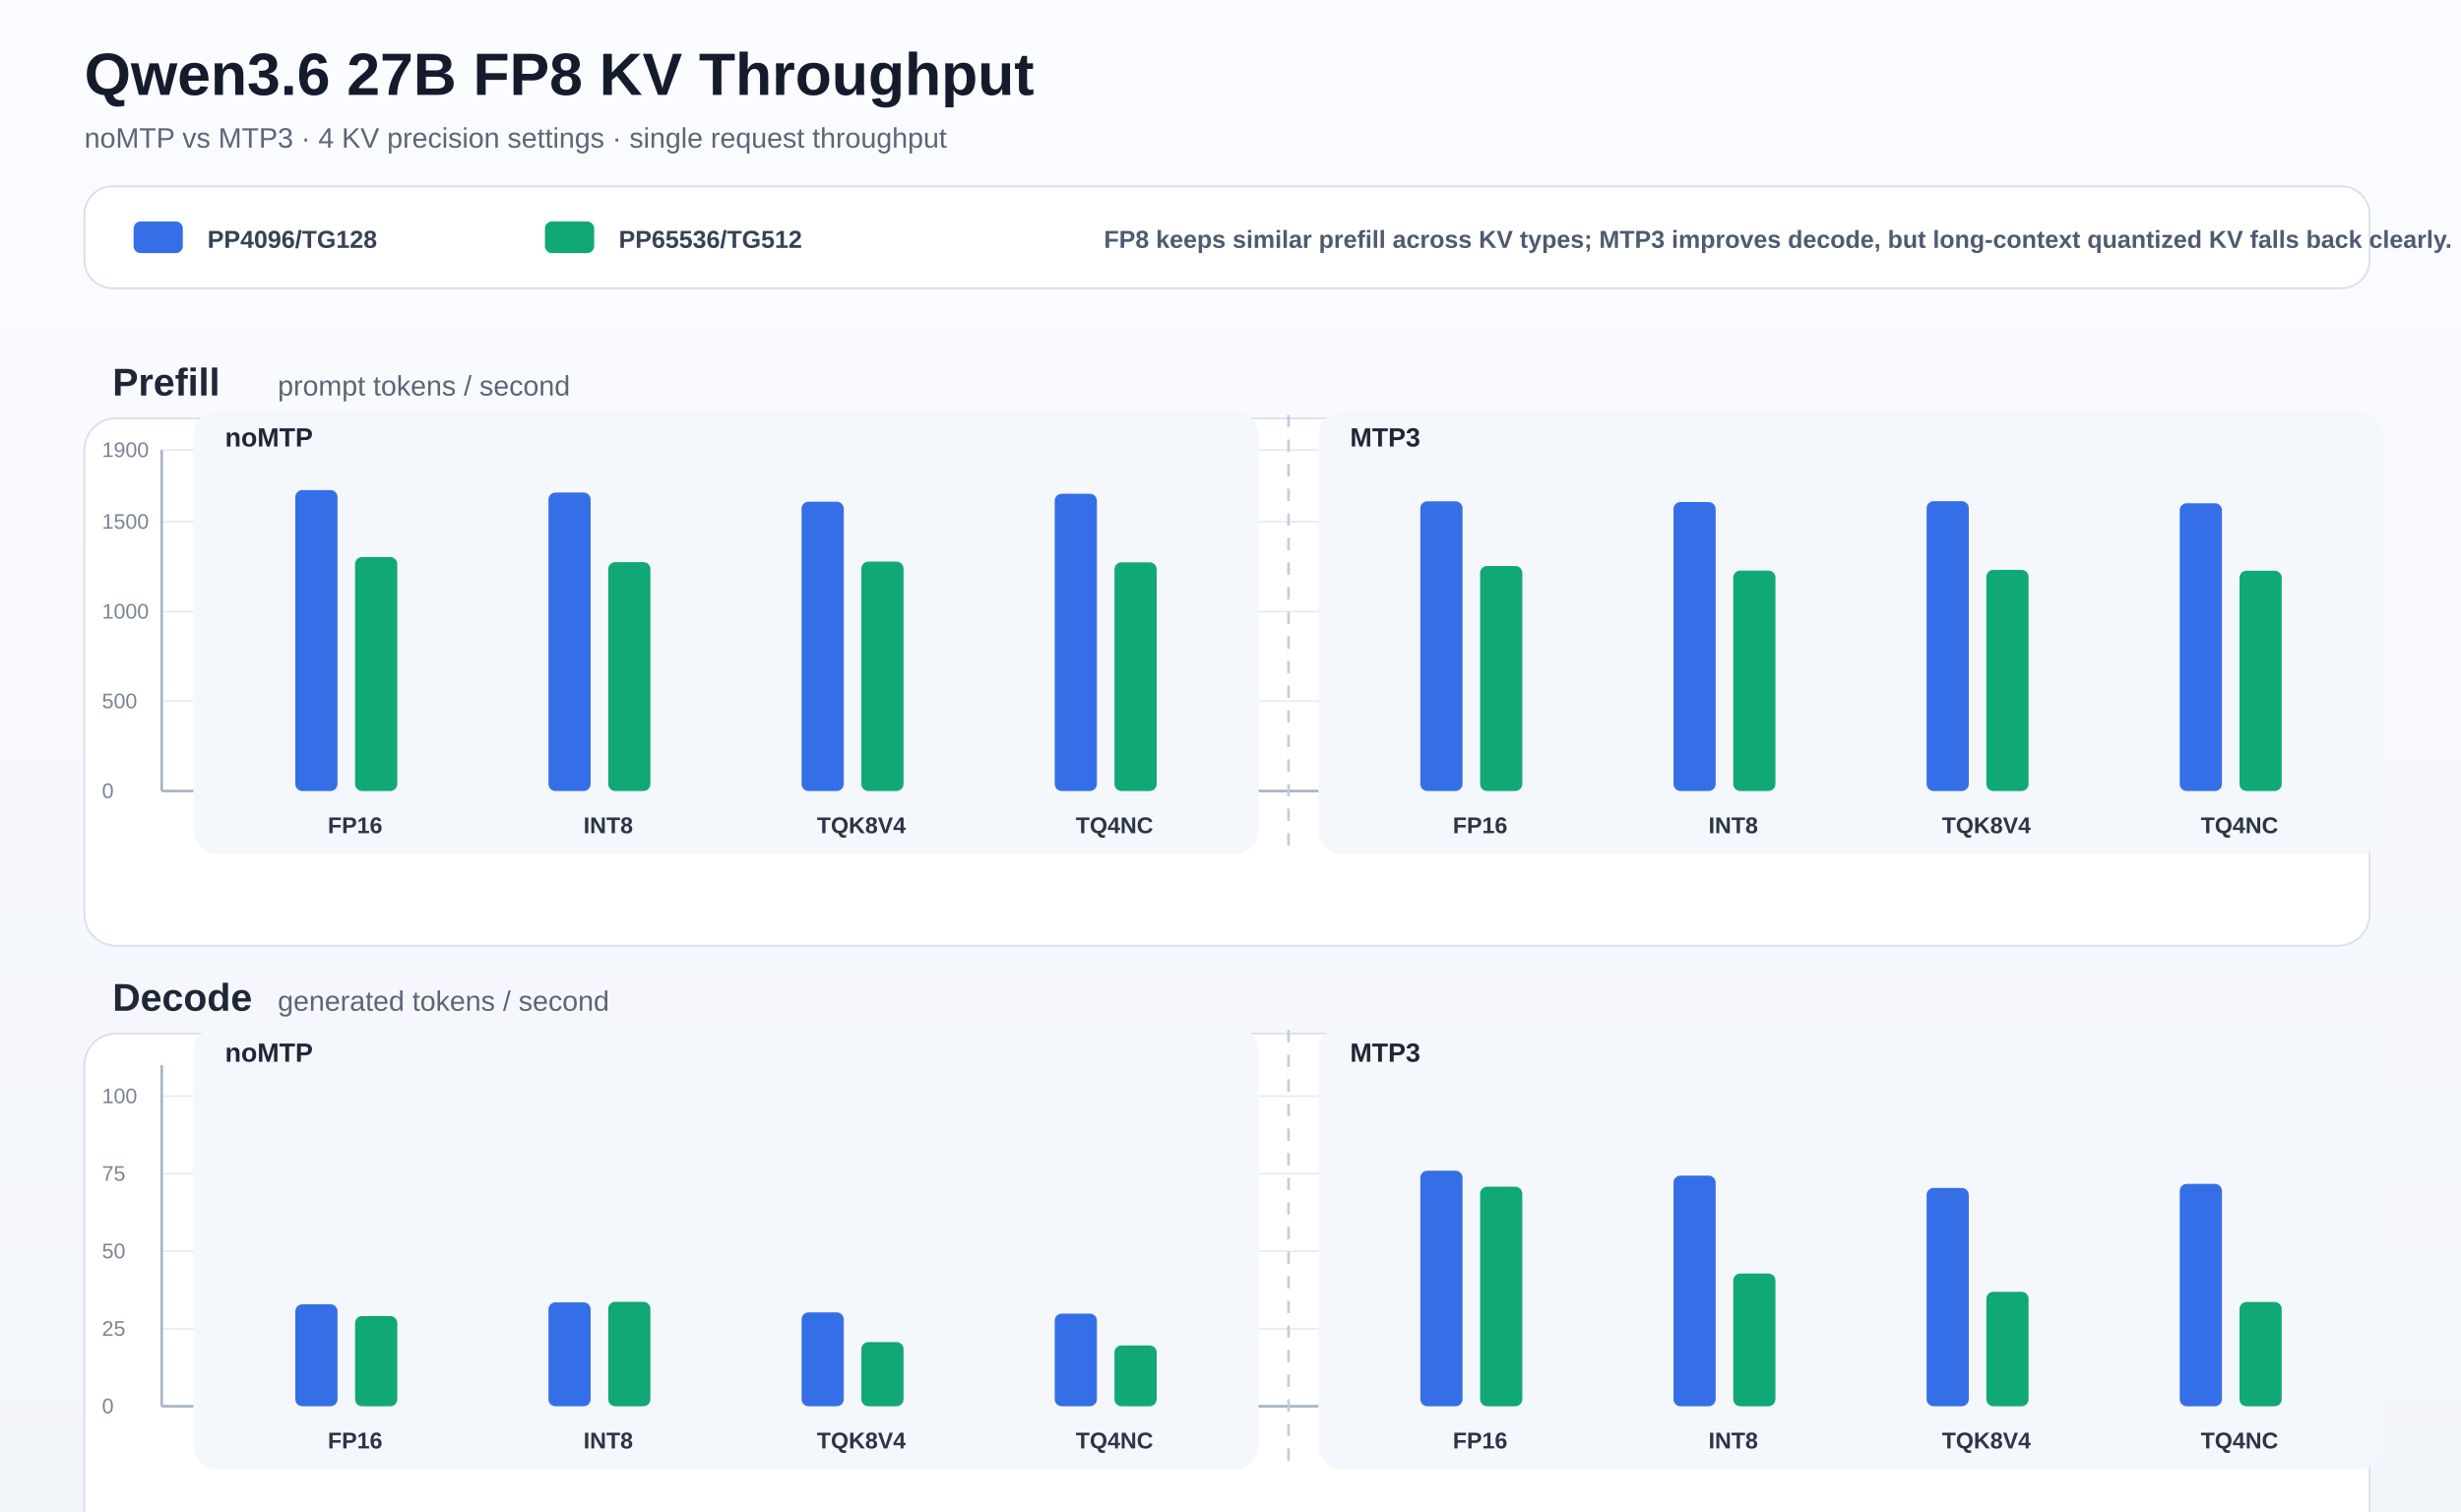
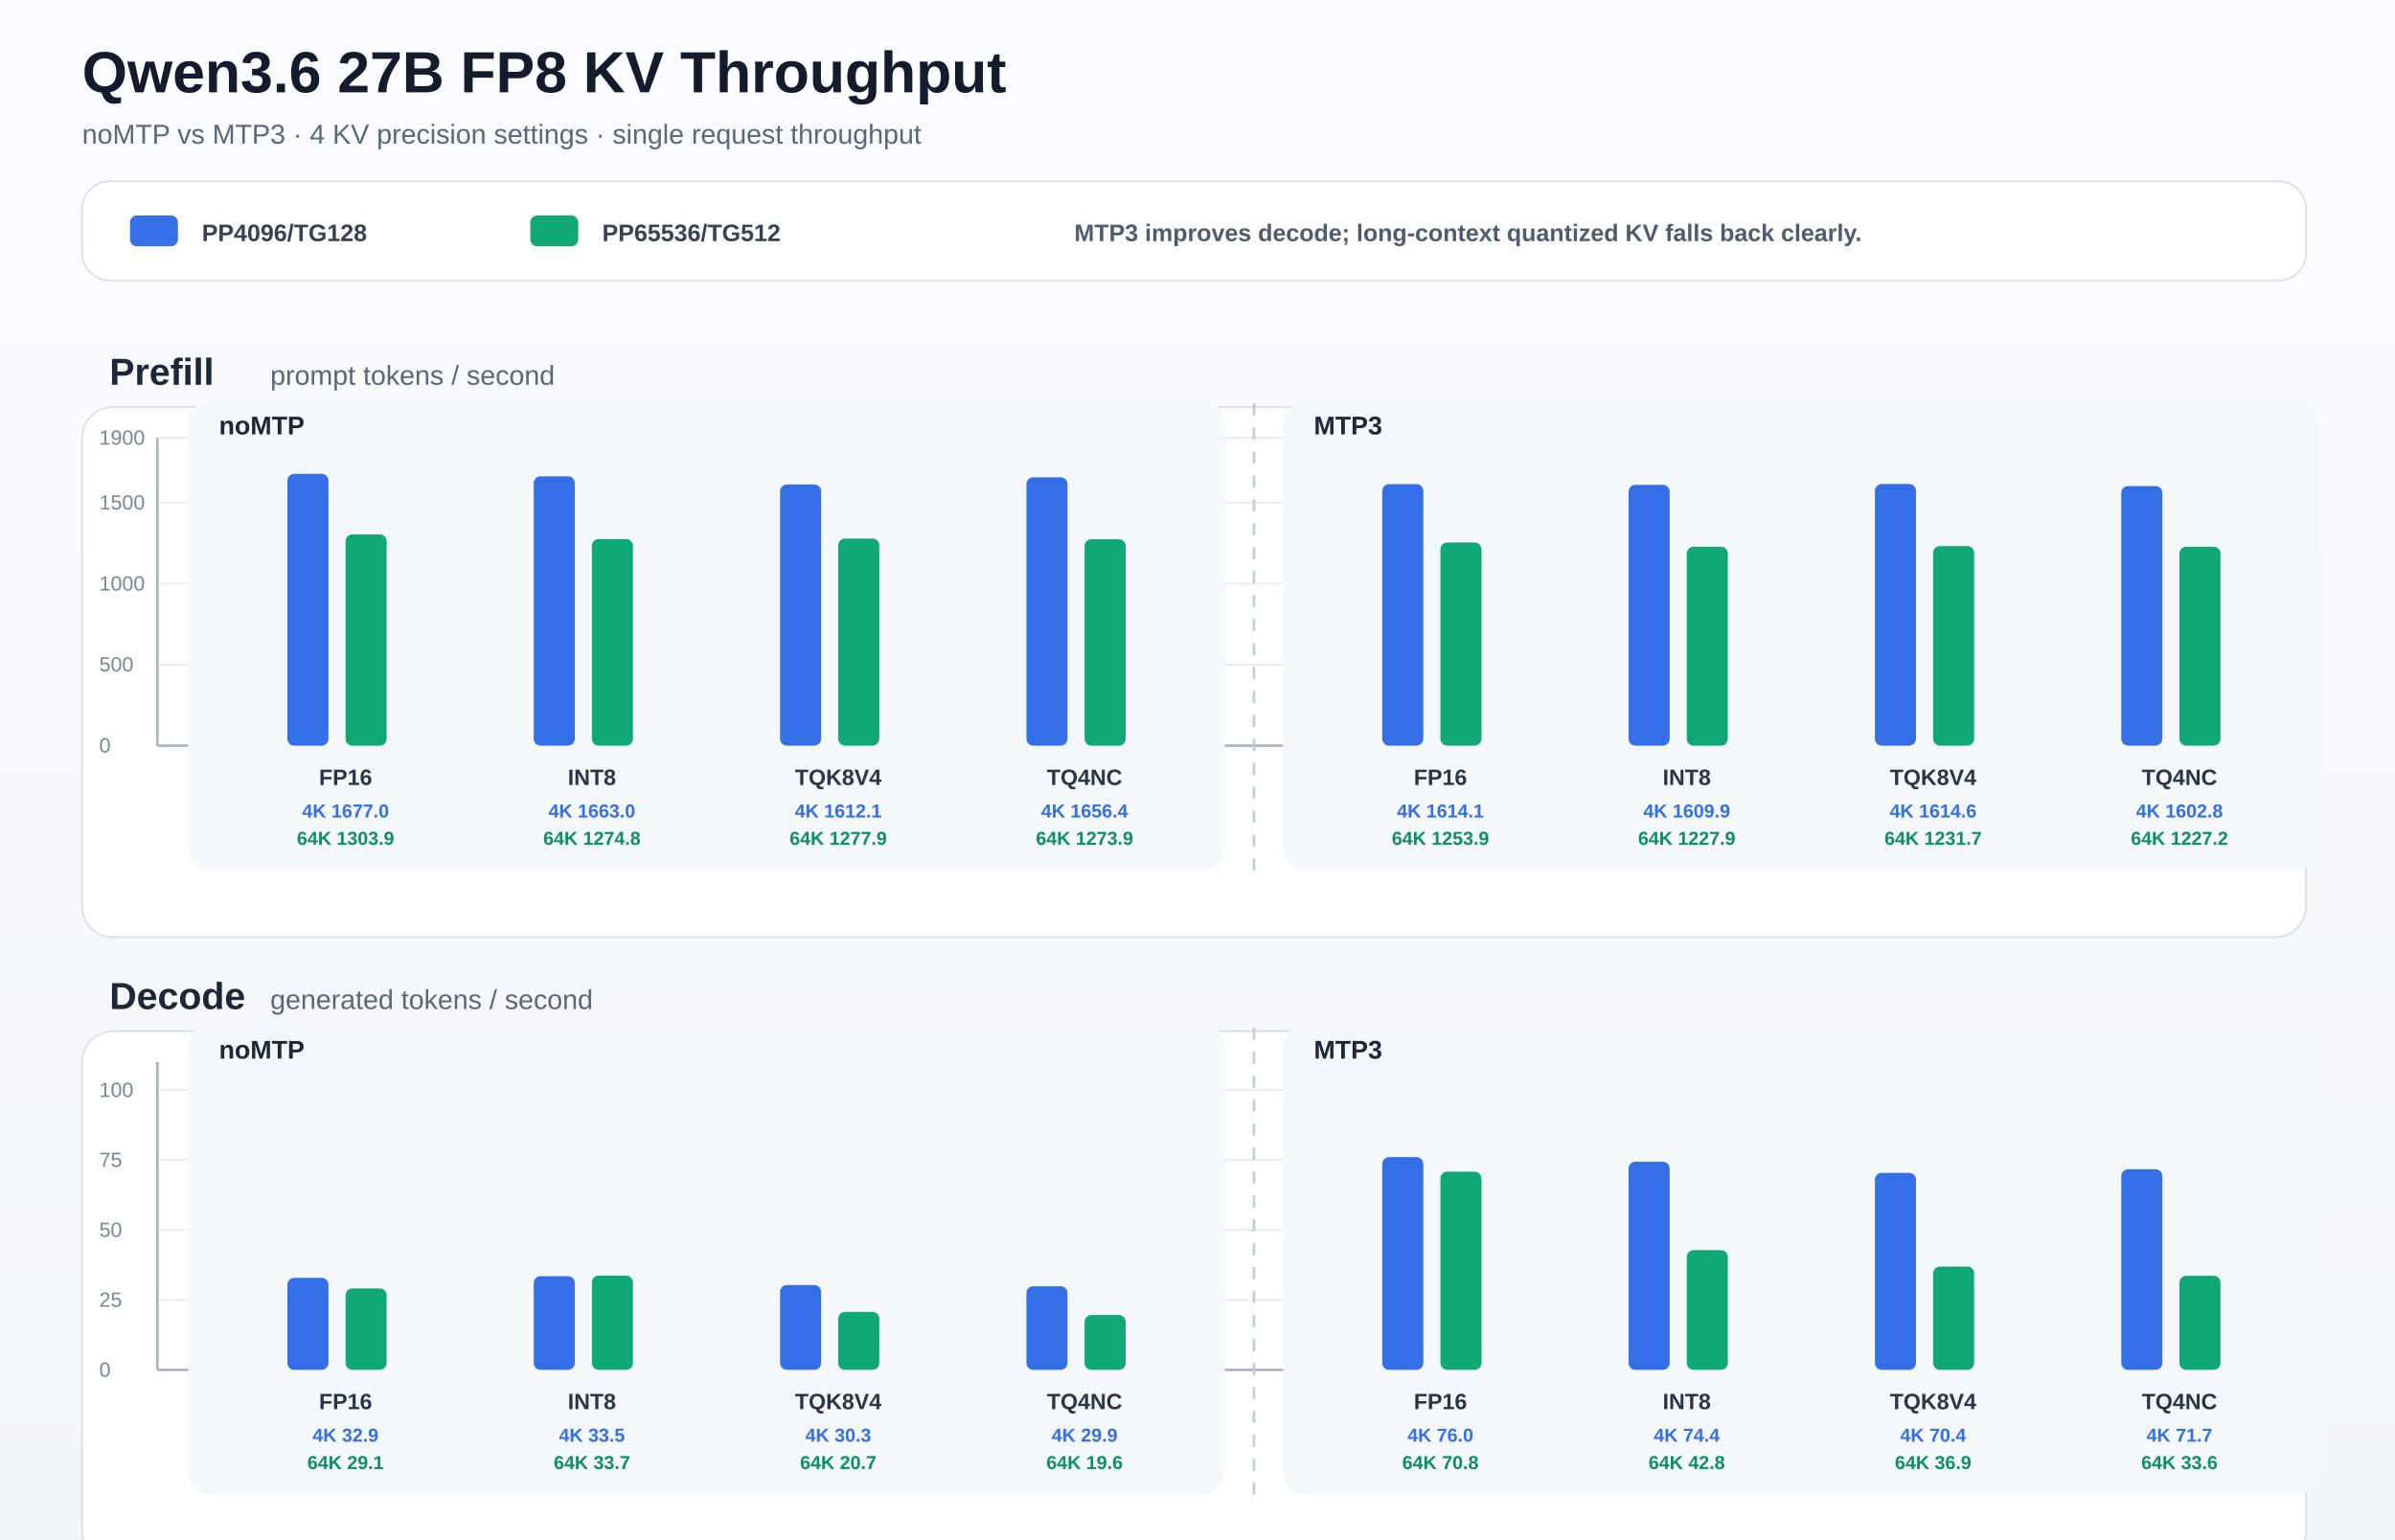
- <svg xmlns="http://www.w3.org/2000/svg" width="1400" height="860" viewBox="0 0 1400 860" role="img" aria-labelledby="title desc">
+ <svg xmlns="http://www.w3.org/2000/svg" width="1400" height="900" viewBox="0 0 1400 900" role="img" aria-labelledby="title desc">
  <defs>
    <linearGradient id="bg" x1="0" x2="0" y1="0" y2="1">
      <stop offset="0" stop-color="#fbfcff" />
      <stop offset="1" stop-color="#f2f5fa" />
    </linearGradient>
    <style>
      .card { fill: #ffffff; stroke: #d8deea; stroke-width: 1; }
      .soft { fill: #f4f7fb; }
      .grid { stroke: #e7ebf2; stroke-width: 1; }
      .axis { stroke: #aab4c3; stroke-width: 1.5; }
      .split { stroke: #c4ccda; stroke-width: 1.5; stroke-dasharray: 7 7; }
      .title { font: 700 34px Arial, Helvetica, sans-serif; fill: #141b2d; }
      .sub { font: 500 16px Arial, Helvetica, sans-serif; fill: #5b6677; }
      .section { font: 700 22px Arial, Helvetica, sans-serif; fill: #1d2738; }
      .tick { font: 500 12px Arial, Helvetica, sans-serif; fill: #7a8494; }
      .label { font: 700 13px Arial, Helvetica, sans-serif; fill: #2b3547; }
+       .num4k { font: 700 11px Arial, Helvetica, sans-serif; fill: #356fe8; }
+       .num64k { font: 700 11px Arial, Helvetica, sans-serif; fill: #0c8e66; }
      .mode { font: 800 15px Arial, Helvetica, sans-serif; fill: #1d2738; }
      .legend { font: 600 14px Arial, Helvetica, sans-serif; fill: #364255; }
      .note { font: 600 14px Arial, Helvetica, sans-serif; fill: #4e5b70; }
      .bar4k { fill: #356fe8; }
      .bar64k { fill: #10a875; }
    </style>
  </defs>
-   <rect x="0" y="0" width="1400" height="860" fill="url(#bg)" />
+   <rect x="0" y="0" width="1400" height="900" fill="url(#bg)" />
  <text class="title" x="48" y="54">Qwen3.6 27B FP8 KV Throughput</text>
  <text class="sub" x="48" y="84">noMTP vs MTP3 · 4 KV precision settings · single request throughput</text>
  <rect class="card" x="48" y="106" width="1300" height="58" rx="16" />
  <rect class="bar4k" x="76" y="126" width="28" height="18" rx="4" />
  <text class="legend" x="118" y="141">PP4096/TG128</text>
  <rect class="bar64k" x="310" y="126" width="28" height="18" rx="4" />
  <text class="legend" x="352" y="141">PP65536/TG512</text>
-   <text class="note" x="628" y="141">FP8 keeps similar prefill across KV types; MTP3 improves decode, but long-context quantized KV falls back clearly.</text>
+   <text class="note" x="628" y="141">MTP3 improves decode; long-context quantized KV falls back clearly.</text>
  <text class="section" x="64" y="225">Prefill</text>
  <text class="sub" x="158" y="225">prompt tokens / second</text>
-   <rect class="card" x="48" y="238" width="1300" height="300" rx="18" />
-   <line class="grid" x1="92" y1="450.0" x2="1318" y2="450.0" />
-   <text class="tick" x="58" y="454.0">0</text>
-   <line class="grid" x1="92" y1="398.9" x2="1318" y2="398.9" />
-   <text class="tick" x="58" y="402.9">500</text>
-   <line class="grid" x1="92" y1="347.9" x2="1318" y2="347.9" />
-   <text class="tick" x="58" y="351.9">1000</text>
-   <line class="grid" x1="92" y1="296.8" x2="1318" y2="296.8" />
-   <text class="tick" x="58" y="300.8">1500</text>
+   <rect class="card" x="48" y="238" width="1300" height="310" rx="18" />
+   <line class="grid" x1="92" y1="436.0" x2="1318" y2="436.0" />
+   <text class="tick" x="58" y="440.0">0</text>
+   <line class="grid" x1="92" y1="388.6" x2="1318" y2="388.6" />
+   <text class="tick" x="58" y="392.6">500</text>
+   <line class="grid" x1="92" y1="341.3" x2="1318" y2="341.3" />
+   <text class="tick" x="58" y="345.3">1000</text>
+   <line class="grid" x1="92" y1="293.9" x2="1318" y2="293.9" />
+   <text class="tick" x="58" y="297.9">1500</text>
  <line class="grid" x1="92" y1="256.0" x2="1318" y2="256.0" />
  <text class="tick" x="58" y="260.0">1900</text>
-   <line class="axis" x1="92" y1="256" x2="92" y2="450" />
-   <line class="axis" x1="92" y1="450" x2="1318" y2="450" />
-   <rect class="soft" x="110" y="234" width="606" height="252" rx="14" />
+   <line class="axis" x1="92" y1="256" x2="92" y2="436" />
+   <line class="axis" x1="92" y1="436" x2="1318" y2="436" />
+   <rect class="soft" x="110" y="234" width="606" height="275" rx="14" />
  <text class="mode" x="128" y="254">noMTP</text>
-   <rect class="bar4k" x="168" y="278.8" width="24" height="171.2" rx="4" />
-   <rect class="bar64k" x="202" y="316.9" width="24" height="133.1" rx="4" />
-   <text class="label" x="202" y="474" text-anchor="middle">FP16</text>
-   <rect class="bar4k" x="312" y="280.2" width="24" height="169.8" rx="4" />
-   <rect class="bar64k" x="346" y="319.8" width="24" height="130.2" rx="4" />
-   <text class="label" x="346" y="474" text-anchor="middle">INT8</text>
-   <rect class="bar4k" x="456" y="285.4" width="24" height="164.6" rx="4" />
-   <rect class="bar64k" x="490" y="319.5" width="24" height="130.5" rx="4" />
-   <text class="label" x="490" y="474" text-anchor="middle">TQK8V4</text>
-   <rect class="bar4k" x="600" y="280.9" width="24" height="169.1" rx="4" />
-   <rect class="bar64k" x="634" y="319.9" width="24" height="130.1" rx="4" />
-   <text class="label" x="634" y="474" text-anchor="middle">TQ4NC</text>
-   <rect class="soft" x="750" y="234" width="606" height="252" rx="14" />
+   <rect class="bar4k" x="168" y="277.1" width="24" height="158.9" rx="4" />
+   <rect class="bar64k" x="202" y="312.5" width="24" height="123.5" rx="4" />
+   <text class="label" x="202" y="459" text-anchor="middle">FP16</text>
+   <text class="num4k" x="202" y="478" text-anchor="middle">4K 1677.0</text>
+   <text class="num64k" x="202" y="494" text-anchor="middle">64K 1303.9</text>
+   <rect class="bar4k" x="312" y="278.5" width="24" height="157.5" rx="4" />
+   <rect class="bar64k" x="346" y="315.2" width="24" height="120.8" rx="4" />
+   <text class="label" x="346" y="459" text-anchor="middle">INT8</text>
+   <text class="num4k" x="346" y="478" text-anchor="middle">4K 1663.0</text>
+   <text class="num64k" x="346" y="494" text-anchor="middle">64K 1274.8</text>
+   <rect class="bar4k" x="456" y="283.3" width="24" height="152.7" rx="4" />
+   <rect class="bar64k" x="490" y="314.9" width="24" height="121.1" rx="4" />
+   <text class="label" x="490" y="459" text-anchor="middle">TQK8V4</text>
+   <text class="num4k" x="490" y="478" text-anchor="middle">4K 1612.1</text>
+   <text class="num64k" x="490" y="494" text-anchor="middle">64K 1277.9</text>
+   <rect class="bar4k" x="600" y="279.1" width="24" height="156.9" rx="4" />
+   <rect class="bar64k" x="634" y="315.3" width="24" height="120.7" rx="4" />
+   <text class="label" x="634" y="459" text-anchor="middle">TQ4NC</text>
+   <text class="num4k" x="634" y="478" text-anchor="middle">4K 1656.4</text>
+   <text class="num64k" x="634" y="494" text-anchor="middle">64K 1273.9</text>
+   <rect class="soft" x="750" y="234" width="606" height="275" rx="14" />
  <text class="mode" x="768" y="254">MTP3</text>
-   <rect class="bar4k" x="808" y="285.2" width="24" height="164.8" rx="4" />
-   <rect class="bar64k" x="842" y="322.0" width="24" height="128.0" rx="4" />
-   <text class="label" x="842" y="474" text-anchor="middle">FP16</text>
-   <rect class="bar4k" x="952" y="285.6" width="24" height="164.4" rx="4" />
-   <rect class="bar64k" x="986" y="324.6" width="24" height="125.4" rx="4" />
-   <text class="label" x="986" y="474" text-anchor="middle">INT8</text>
-   <rect class="bar4k" x="1096" y="285.1" width="24" height="164.9" rx="4" />
-   <rect class="bar64k" x="1130" y="324.2" width="24" height="125.8" rx="4" />
-   <text class="label" x="1130" y="474" text-anchor="middle">TQK8V4</text>
-   <rect class="bar4k" x="1240" y="286.3" width="24" height="163.7" rx="4" />
-   <rect class="bar64k" x="1274" y="324.7" width="24" height="125.3" rx="4" />
-   <text class="label" x="1274" y="474" text-anchor="middle">TQ4NC</text>
-   <line class="split" x1="733.0" y1="236" x2="733.0" y2="486" />
-   <text class="section" x="64" y="575">Decode</text>
-   <text class="sub" x="158" y="575">generated tokens / second</text>
-   <rect class="card" x="48" y="588" width="1300" height="300" rx="18" />
-   <line class="grid" x1="92" y1="800.0" x2="1318" y2="800.0" />
-   <text class="tick" x="58" y="804.0">0</text>
-   <line class="grid" x1="92" y1="755.9" x2="1318" y2="755.9" />
-   <text class="tick" x="58" y="759.9">25</text>
-   <line class="grid" x1="92" y1="711.8" x2="1318" y2="711.8" />
-   <text class="tick" x="58" y="715.8">50</text>
-   <line class="grid" x1="92" y1="667.7" x2="1318" y2="667.7" />
-   <text class="tick" x="58" y="671.7">75</text>
-   <line class="grid" x1="92" y1="623.6" x2="1318" y2="623.6" />
-   <text class="tick" x="58" y="627.6">100</text>
-   <line class="axis" x1="92" y1="606" x2="92" y2="800" />
-   <line class="axis" x1="92" y1="800" x2="1318" y2="800" />
-   <rect class="soft" x="110" y="584" width="606" height="252" rx="14" />
-   <text class="mode" x="128" y="604">noMTP</text>
-   <rect class="bar4k" x="168" y="742.0" width="24" height="58.0" rx="4" />
-   <rect class="bar64k" x="202" y="748.7" width="24" height="51.3" rx="4" />
+   <rect class="bar4k" x="808" y="283.1" width="24" height="152.9" rx="4" />
+   <rect class="bar64k" x="842" y="317.2" width="24" height="118.8" rx="4" />
+   <text class="label" x="842" y="459" text-anchor="middle">FP16</text>
+   <text class="num4k" x="842" y="478" text-anchor="middle">4K 1614.1</text>
+   <text class="num64k" x="842" y="494" text-anchor="middle">64K 1253.9</text>
+   <rect class="bar4k" x="952" y="283.5" width="24" height="152.5" rx="4" />
+   <rect class="bar64k" x="986" y="319.7" width="24" height="116.3" rx="4" />
+   <text class="label" x="986" y="459" text-anchor="middle">INT8</text>
+   <text class="num4k" x="986" y="478" text-anchor="middle">4K 1609.9</text>
+   <text class="num64k" x="986" y="494" text-anchor="middle">64K 1227.9</text>
+   <rect class="bar4k" x="1096" y="283.0" width="24" height="153.0" rx="4" />
+   <rect class="bar64k" x="1130" y="319.3" width="24" height="116.7" rx="4" />
+   <text class="label" x="1130" y="459" text-anchor="middle">TQK8V4</text>
+   <text class="num4k" x="1130" y="478" text-anchor="middle">4K 1614.6</text>
+   <text class="num64k" x="1130" y="494" text-anchor="middle">64K 1231.7</text>
+   <rect class="bar4k" x="1240" y="284.2" width="24" height="151.8" rx="4" />
+   <rect class="bar64k" x="1274" y="319.7" width="24" height="116.3" rx="4" />
+   <text class="label" x="1274" y="459" text-anchor="middle">TQ4NC</text>
+   <text class="num4k" x="1274" y="478" text-anchor="middle">4K 1602.8</text>
+   <text class="num64k" x="1274" y="494" text-anchor="middle">64K 1227.2</text>
+   <line class="split" x1="733.0" y1="236" x2="733.0" y2="511" />
+   <text class="section" x="64" y="590">Decode</text>
+   <text class="sub" x="158" y="590">generated tokens / second</text>
+   <rect class="card" x="48" y="603" width="1300" height="310" rx="18" />
+   <line class="grid" x1="92" y1="801.0" x2="1318" y2="801.0" />
+   <text class="tick" x="58" y="805.0">0</text>
+   <line class="grid" x1="92" y1="760.1" x2="1318" y2="760.1" />
+   <text class="tick" x="58" y="764.1">25</text>
+   <line class="grid" x1="92" y1="719.2" x2="1318" y2="719.2" />
+   <text class="tick" x="58" y="723.2">50</text>
+   <line class="grid" x1="92" y1="678.3" x2="1318" y2="678.3" />
+   <text class="tick" x="58" y="682.3">75</text>
+   <line class="grid" x1="92" y1="637.4" x2="1318" y2="637.4" />
+   <text class="tick" x="58" y="641.4">100</text>
+   <line class="axis" x1="92" y1="621" x2="92" y2="801" />
+   <line class="axis" x1="92" y1="801" x2="1318" y2="801" />
+   <rect class="soft" x="110" y="599" width="606" height="275" rx="14" />
+   <text class="mode" x="128" y="619">noMTP</text>
+   <rect class="bar4k" x="168" y="747.2" width="24" height="53.8" rx="4" />
+   <rect class="bar64k" x="202" y="753.4" width="24" height="47.6" rx="4" />
  <text class="label" x="202" y="824" text-anchor="middle">FP16</text>
-   <rect class="bar4k" x="312" y="740.9" width="24" height="59.1" rx="4" />
-   <rect class="bar64k" x="346" y="740.6" width="24" height="59.4" rx="4" />
+   <text class="num4k" x="202" y="843" text-anchor="middle">4K 32.9</text>
+   <text class="num64k" x="202" y="859" text-anchor="middle">64K 29.1</text>
+   <rect class="bar4k" x="312" y="746.2" width="24" height="54.8" rx="4" />
+   <rect class="bar64k" x="346" y="745.9" width="24" height="55.1" rx="4" />
  <text class="label" x="346" y="824" text-anchor="middle">INT8</text>
-   <rect class="bar4k" x="456" y="746.6" width="24" height="53.4" rx="4" />
-   <rect class="bar64k" x="490" y="763.5" width="24" height="36.5" rx="4" />
+   <text class="num4k" x="346" y="843" text-anchor="middle">4K 33.5</text>
+   <text class="num64k" x="346" y="859" text-anchor="middle">64K 33.7</text>
+   <rect class="bar4k" x="456" y="751.4" width="24" height="49.6" rx="4" />
+   <rect class="bar64k" x="490" y="767.1" width="24" height="33.9" rx="4" />
  <text class="label" x="490" y="824" text-anchor="middle">TQK8V4</text>
-   <rect class="bar4k" x="600" y="747.3" width="24" height="52.7" rx="4" />
-   <rect class="bar64k" x="634" y="765.4" width="24" height="34.6" rx="4" />
+   <text class="num4k" x="490" y="843" text-anchor="middle">4K 30.3</text>
+   <text class="num64k" x="490" y="859" text-anchor="middle">64K 20.7</text>
+   <rect class="bar4k" x="600" y="752.1" width="24" height="48.9" rx="4" />
+   <rect class="bar64k" x="634" y="768.9" width="24" height="32.1" rx="4" />
  <text class="label" x="634" y="824" text-anchor="middle">TQ4NC</text>
-   <rect class="soft" x="750" y="584" width="606" height="252" rx="14" />
-   <text class="mode" x="768" y="604">MTP3</text>
-   <rect class="bar4k" x="808" y="666.0" width="24" height="134.0" rx="4" />
-   <rect class="bar64k" x="842" y="675.1" width="24" height="124.9" rx="4" />
+   <text class="num4k" x="634" y="843" text-anchor="middle">4K 29.9</text>
+   <text class="num64k" x="634" y="859" text-anchor="middle">64K 19.6</text>
+   <rect class="soft" x="750" y="599" width="606" height="275" rx="14" />
+   <text class="mode" x="768" y="619">MTP3</text>
+   <rect class="bar4k" x="808" y="676.6" width="24" height="124.4" rx="4" />
+   <rect class="bar64k" x="842" y="685.1" width="24" height="115.9" rx="4" />
  <text class="label" x="842" y="824" text-anchor="middle">FP16</text>
-   <rect class="bar4k" x="952" y="668.8" width="24" height="131.2" rx="4" />
-   <rect class="bar64k" x="986" y="724.5" width="24" height="75.5" rx="4" />
+   <text class="num4k" x="842" y="843" text-anchor="middle">4K 76.0</text>
+   <text class="num64k" x="842" y="859" text-anchor="middle">64K 70.8</text>
+   <rect class="bar4k" x="952" y="679.3" width="24" height="121.7" rx="4" />
+   <rect class="bar64k" x="986" y="731.0" width="24" height="70.0" rx="4" />
  <text class="label" x="986" y="824" text-anchor="middle">INT8</text>
-   <rect class="bar4k" x="1096" y="675.8" width="24" height="124.2" rx="4" />
-   <rect class="bar64k" x="1130" y="734.9" width="24" height="65.1" rx="4" />
+   <text class="num4k" x="986" y="843" text-anchor="middle">4K 74.4</text>
+   <text class="num64k" x="986" y="859" text-anchor="middle">64K 42.8</text>
+   <rect class="bar4k" x="1096" y="685.8" width="24" height="115.2" rx="4" />
+   <rect class="bar64k" x="1130" y="740.6" width="24" height="60.4" rx="4" />
  <text class="label" x="1130" y="824" text-anchor="middle">TQK8V4</text>
-   <rect class="bar4k" x="1240" y="673.5" width="24" height="126.5" rx="4" />
-   <rect class="bar64k" x="1274" y="740.7" width="24" height="59.3" rx="4" />
+   <text class="num4k" x="1130" y="843" text-anchor="middle">4K 70.4</text>
+   <text class="num64k" x="1130" y="859" text-anchor="middle">64K 36.9</text>
+   <rect class="bar4k" x="1240" y="683.7" width="24" height="117.3" rx="4" />
+   <rect class="bar64k" x="1274" y="746.0" width="24" height="55.0" rx="4" />
  <text class="label" x="1274" y="824" text-anchor="middle">TQ4NC</text>
-   <line class="split" x1="733.0" y1="586" x2="733.0" y2="836" />
+   <text class="num4k" x="1274" y="843" text-anchor="middle">4K 71.7</text>
+   <text class="num64k" x="1274" y="859" text-anchor="middle">64K 33.6</text>
+   <line class="split" x1="733.0" y1="601" x2="733.0" y2="876" />
</svg>
